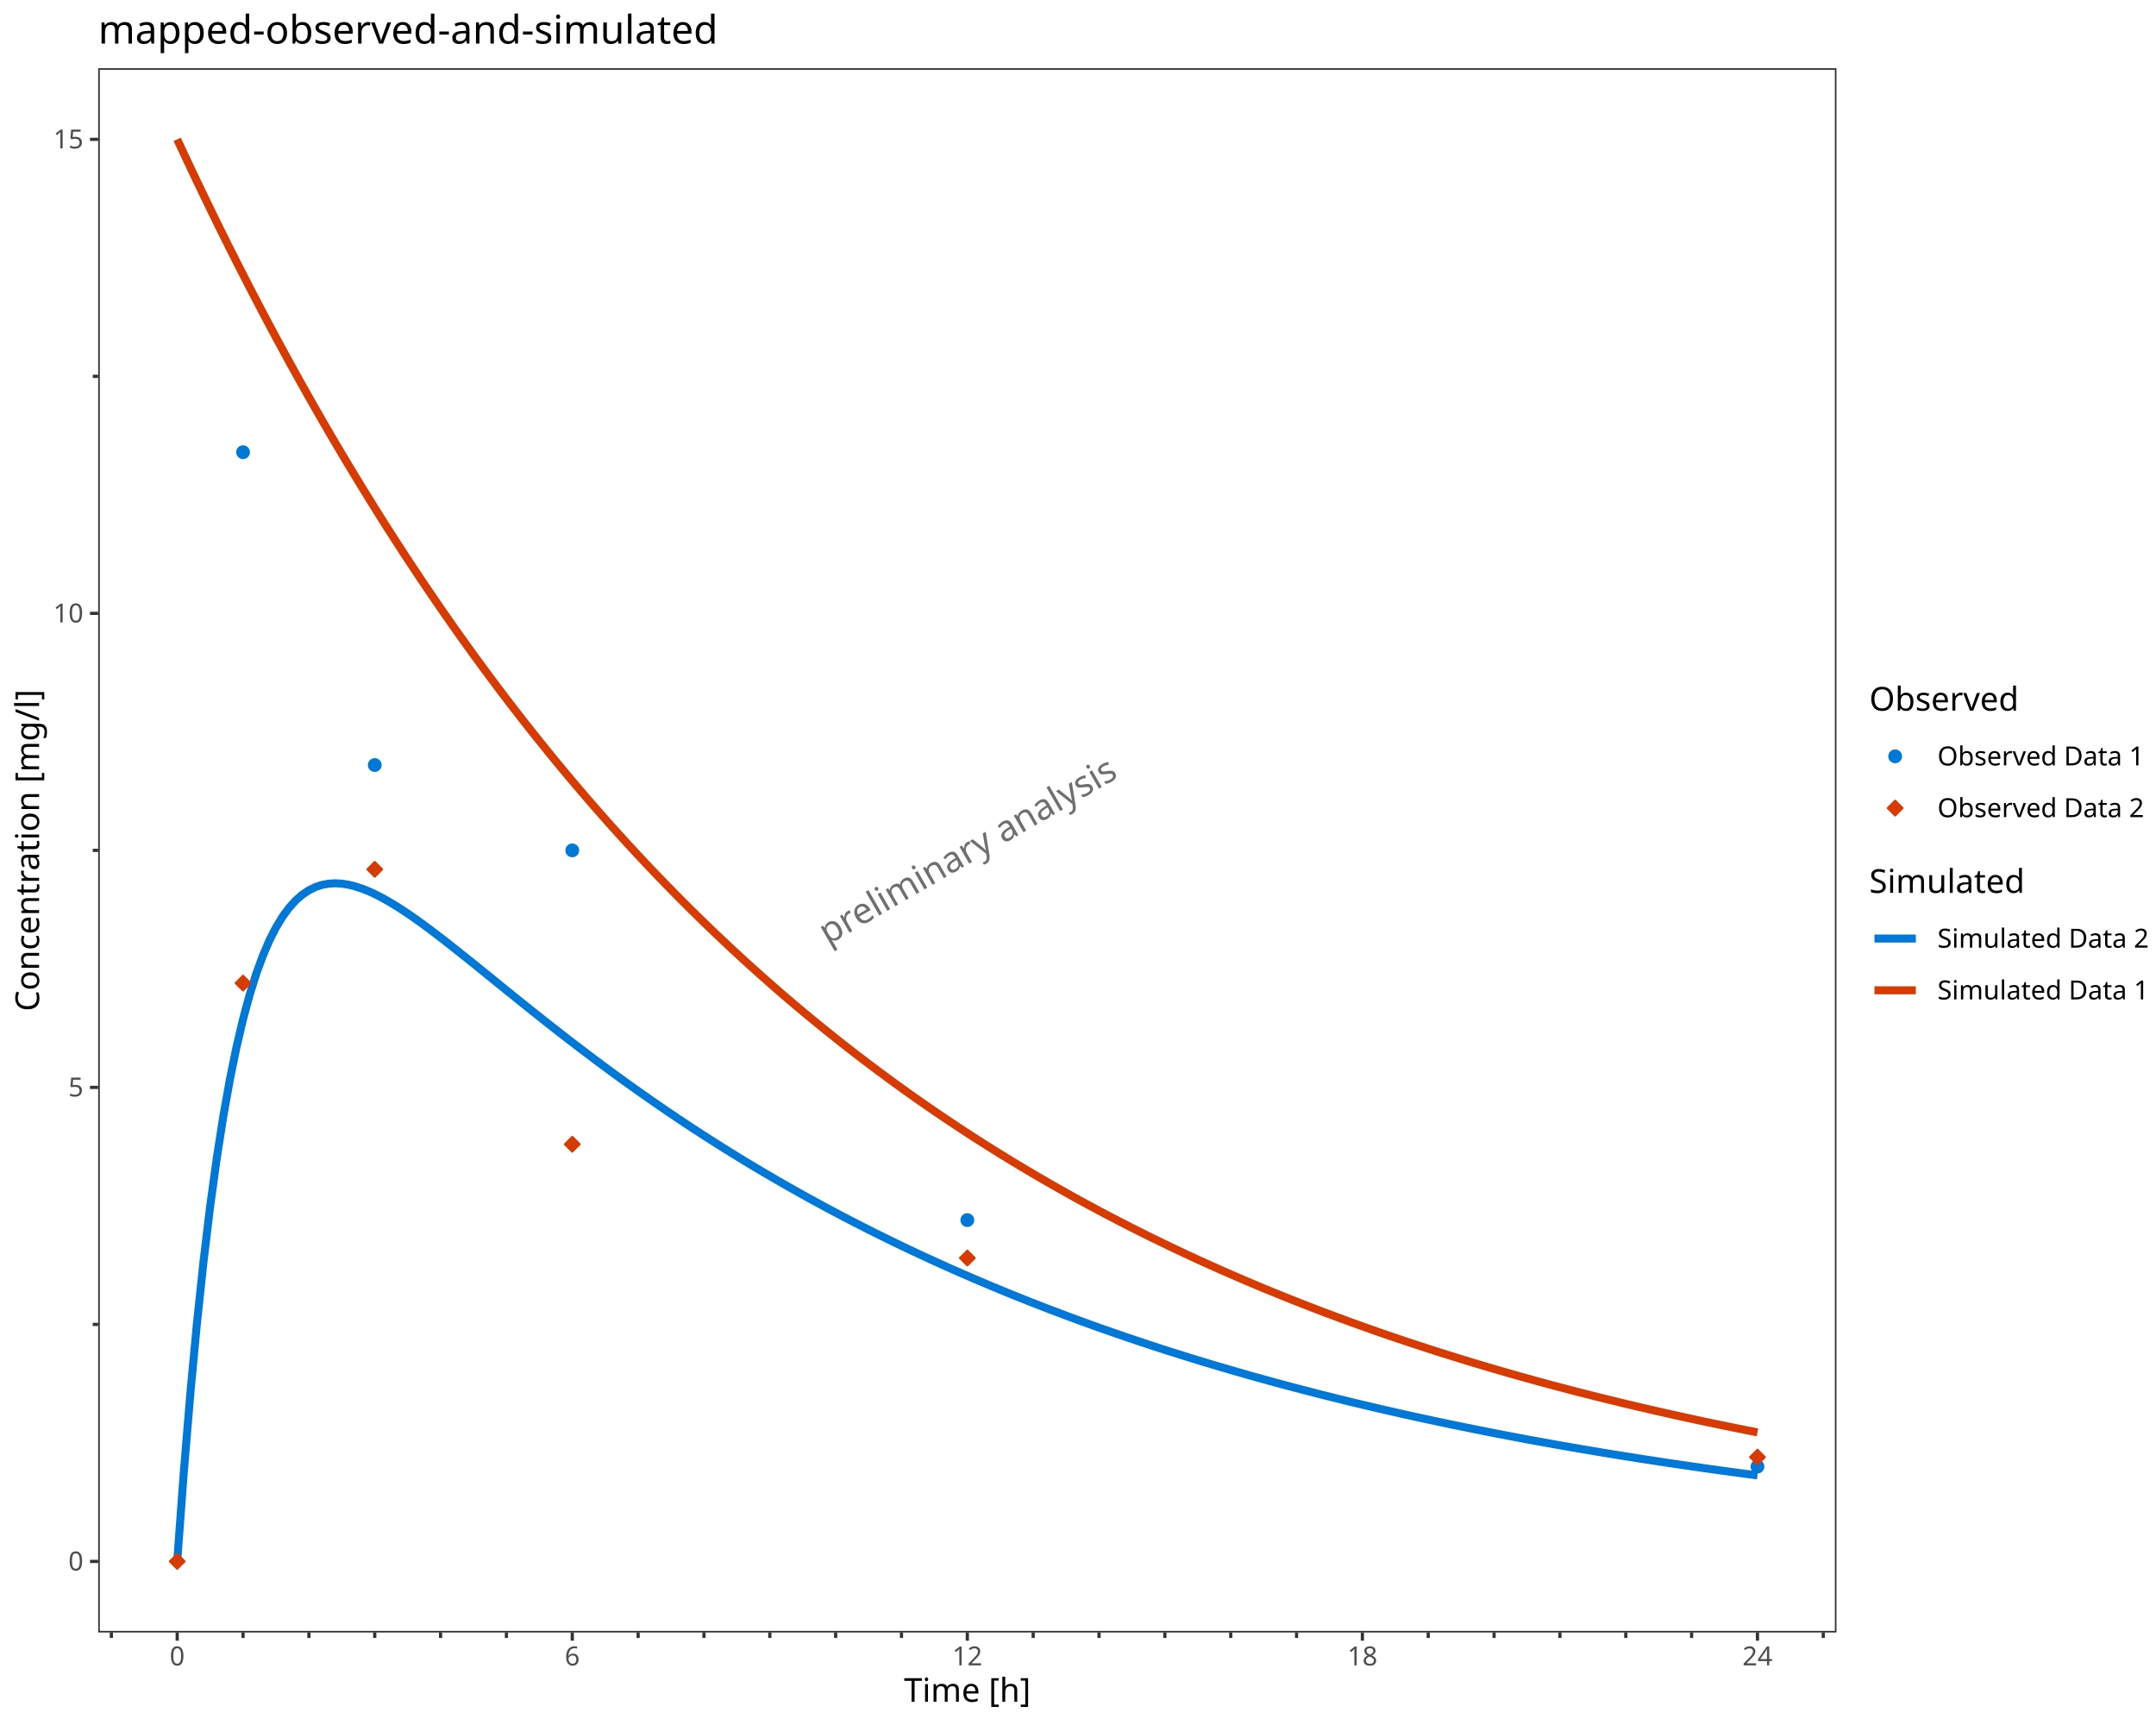
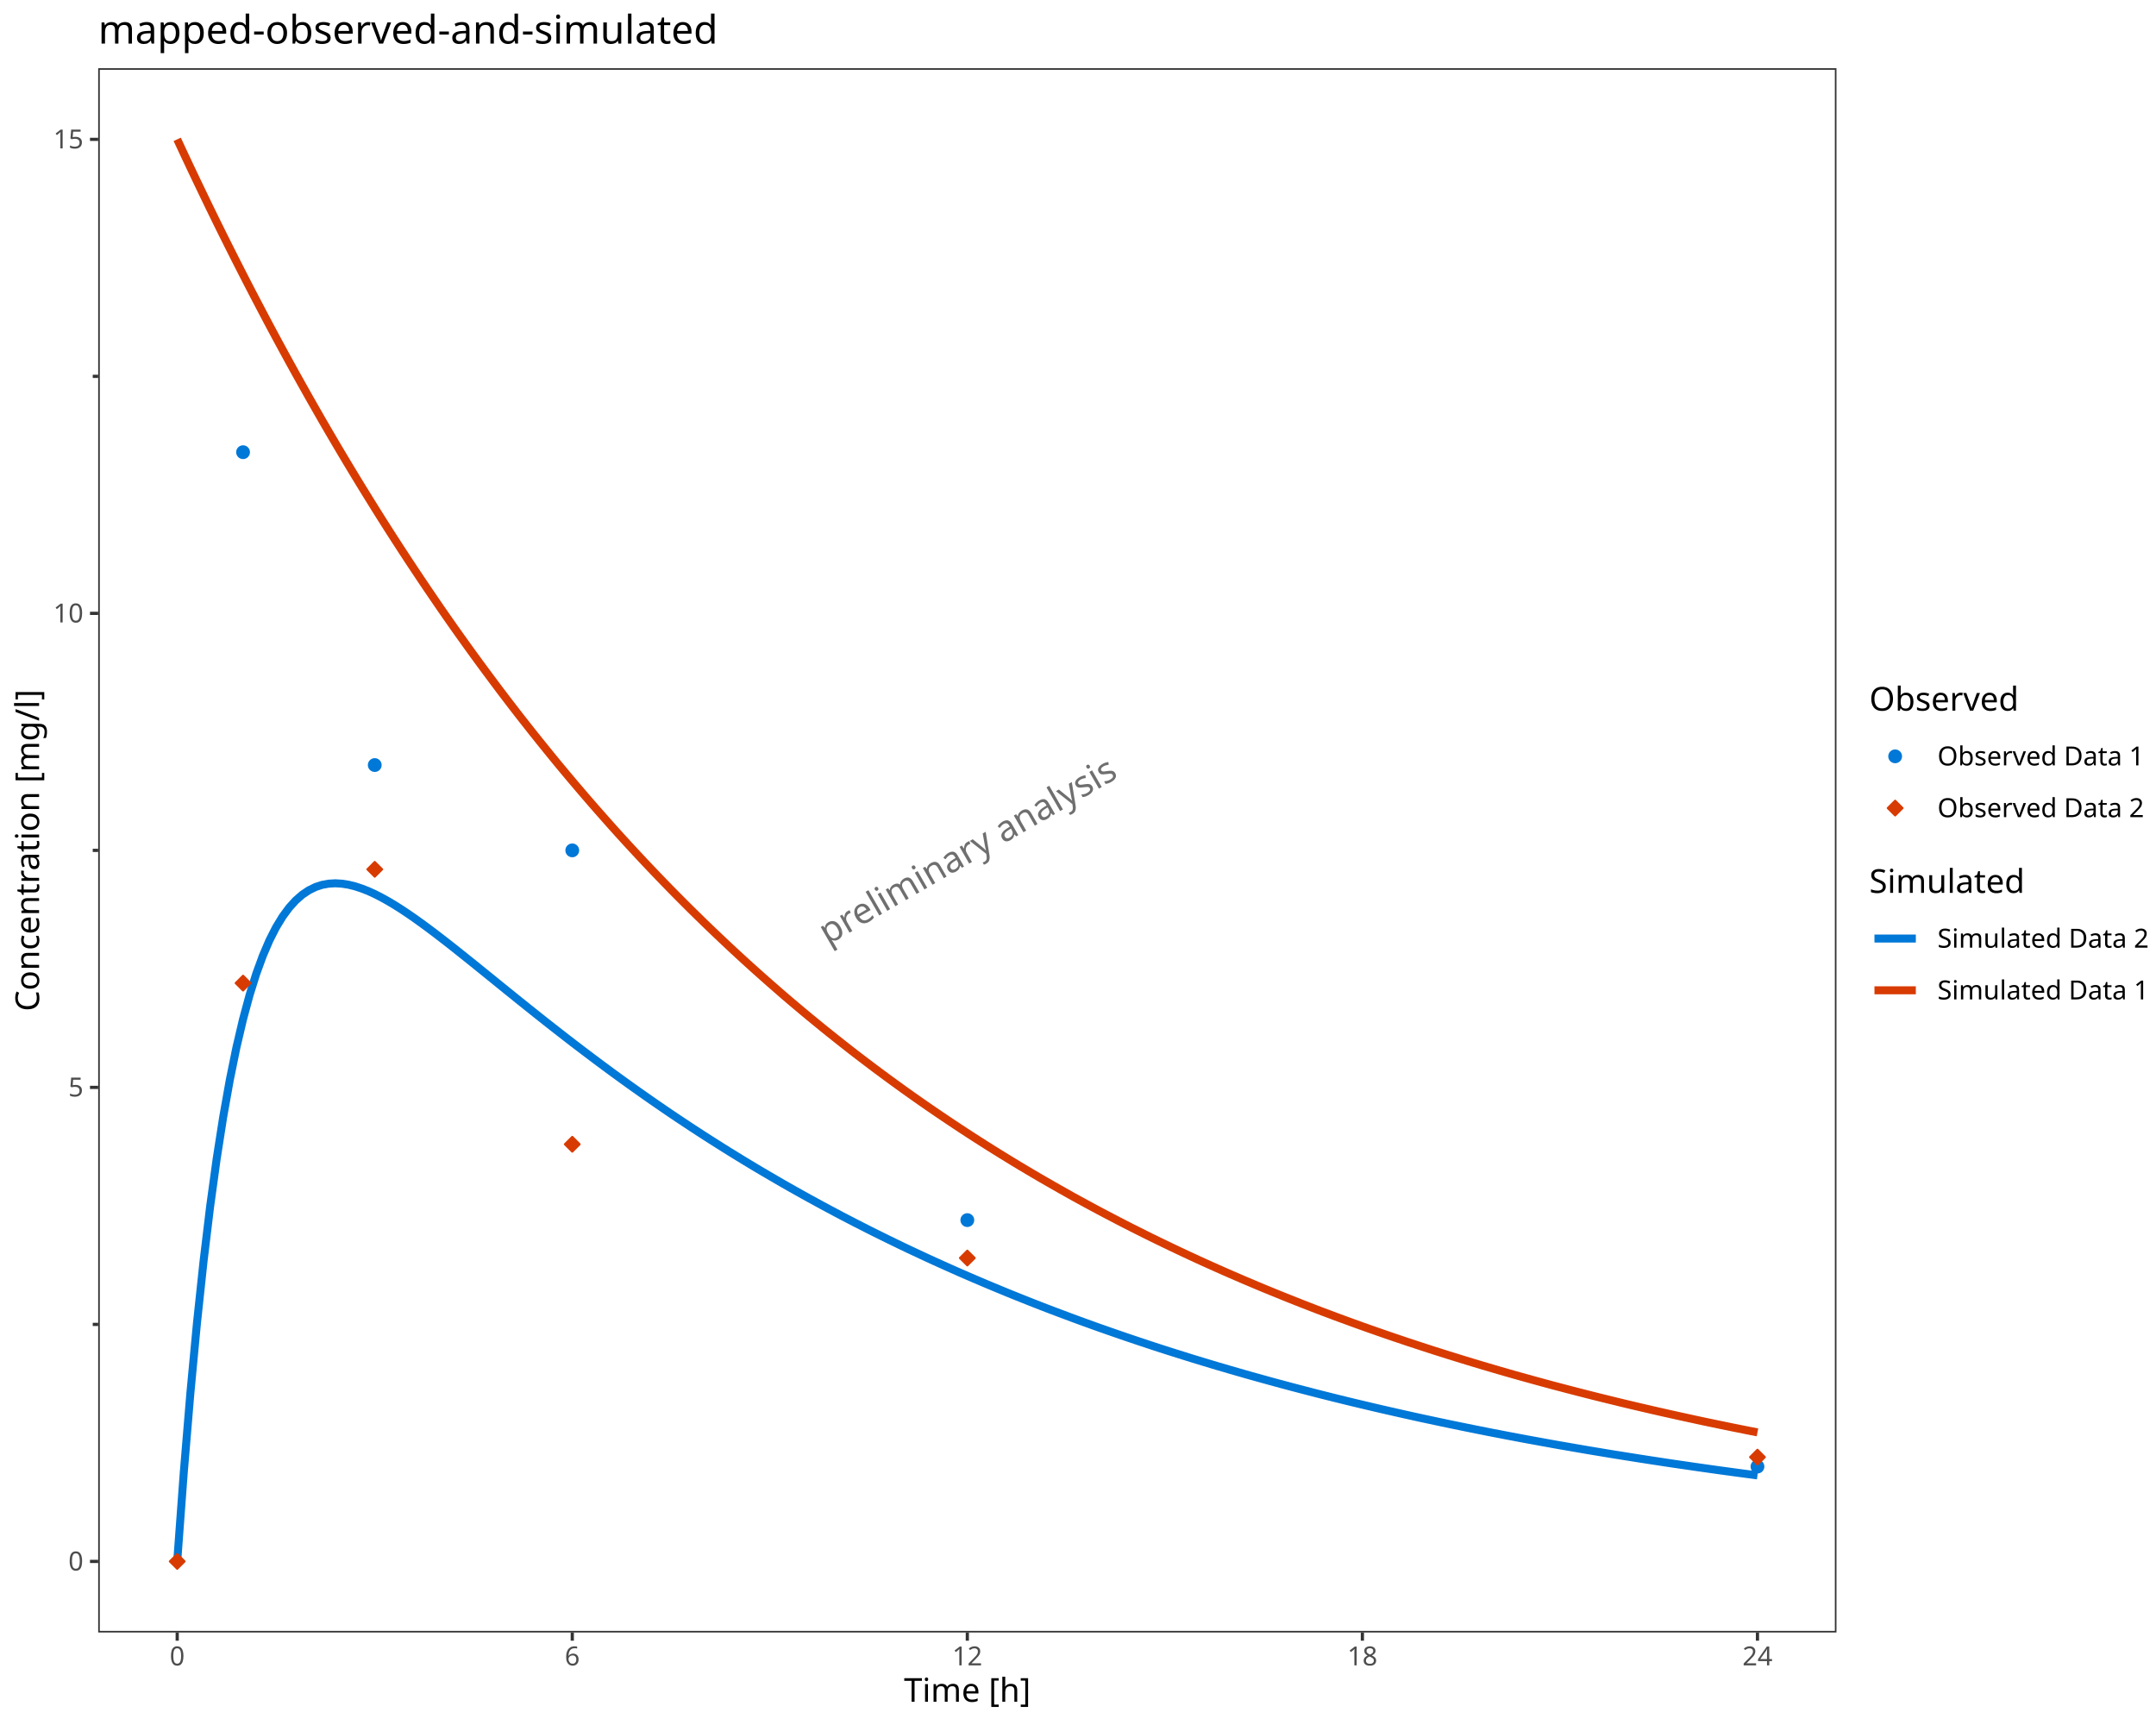
<svg xmlns="http://www.w3.org/2000/svg" class="svglite" data-engine-version="2.0" width="720.00pt" height="576.00pt" viewBox="0 0 720.00 576.00">
  <defs>
    <style type="text/css">
    .svglite line, .svglite polyline, .svglite polygon, .svglite path, .svglite rect, .svglite circle {
      fill: none;
      stroke: #000000;
      stroke-linecap: round;
      stroke-linejoin: round;
      stroke-miterlimit: 10.00;
    }
  </style>
  </defs>
  <rect width="100%" height="100%" style="stroke: none; fill: #FFFFFF;" />
  <defs>
    <clipPath id="cpMC4wMHw3MjAuMDB8MC4wMHw1NzYuMDA=">
      <rect x="0.00" y="0.00" width="720.00" height="576.00" />
    </clipPath>
  </defs>
  <g clip-path="url(#cpMC4wMHw3MjAuMDB8MC4wMHw1NzYuMDA=)">
    <rect x="0.00" y="0.00" width="720.00" height="576.00" style="stroke-width: 1.07; stroke: #FFFFFF; fill: #FFFFFF;" />
  </g>
  <defs>
    <clipPath id="cpMzIuNzl8NjEzLjI5fDIyLjc4fDU0NS4xMQ==">
      <rect x="32.79" y="22.78" width="580.50" height="522.33" />
    </clipPath>
  </defs>
  <g clip-path="url(#cpMzIuNzl8NjEzLjI5fDIyLjc4fDU0NS4xMQ==)">
    <rect x="32.79" y="22.78" width="580.50" height="522.33" style="stroke-width: 1.07; stroke: none; fill: #FFFFFF;" />
    <text transform="translate(325.11,287.52) rotate(-30)" text-anchor="middle" style="font-size: 12.00px; fill: #333333; fill-opacity: 0.70; font-family: sans;" textLength="105.39px" lengthAdjust="spacingAndGlyphs">preliminary analysis</text>
    <polyline points="59.18,521.37 61.38,491.55 63.58,465.12 65.78,441.75 67.98,421.10 70.17,402.89 72.37,386.86 74.57,372.78 76.77,360.45 78.97,349.68 81.17,340.31 83.37,332.18 85.57,325.17 87.77,319.15 89.96,314.03 92.16,309.70 94.36,306.08 96.56,303.09 98.76,300.66 100.96,298.74 103.16,297.27 105.36,296.19 107.55,295.47 109.75,295.07 111.95,294.94 114.15,295.07 116.35,295.41 118.55,295.95 120.75,296.67 122.95,297.53 125.15,298.53 127.34,299.65 129.54,300.87 131.74,302.18 133.94,303.57 136.14,305.03 138.34,306.55 140.54,308.12 142.74,309.73 144.94,311.38 147.13,313.06 149.33,314.76 151.53,316.49 153.73,318.24 155.93,320.00 158.13,321.76 160.33,323.54 162.53,325.32 164.73,327.10 166.92,328.88 169.12,330.66 171.32,332.43 173.52,334.21 175.72,335.97 177.92,337.73 180.12,339.48 182.32,341.22 184.51,342.94 186.71,344.66 188.91,346.37 191.11,348.07 193.31,349.75 195.51,351.42 197.71,353.08 199.91,354.73 202.11,356.36 204.30,357.98 206.50,359.58 208.70,361.17 210.90,362.75 213.10,364.31 215.30,365.86 217.50,367.40 219.70,368.92 221.90,370.43 224.09,371.92 226.29,373.40 228.49,374.86 230.69,376.32 232.89,377.75 235.09,379.18 237.29,380.59 239.49,381.98 241.69,383.37 243.88,384.74 246.08,386.09 248.28,387.44 250.48,388.77 252.68,390.09 254.88,391.39 257.08,392.68 259.28,393.96 261.47,395.23 263.67,396.48 265.87,397.72 268.07,398.95 270.27,400.17 272.47,401.37 274.67,402.57 276.87,403.75 279.07,404.92 281.26,406.08 283.46,407.22 285.66,408.36 287.86,409.48 290.06,410.60 292.26,411.70 294.46,412.79 296.66,413.87 298.86,414.94 301.05,416.00 303.25,417.05 305.45,418.08 307.65,419.11 309.85,420.13 312.05,421.14 314.25,422.13 316.45,423.12 318.65,424.10 320.84,425.07 323.04,426.02 325.24,426.97 327.44,427.91 329.64,428.84 331.84,429.76 334.04,430.67 336.24,431.58 338.43,432.47 340.63,433.35 342.83,434.23 345.03,435.10 347.23,435.96 349.43,436.81 351.63,437.65 353.83,438.48 356.03,439.30 358.22,440.12 360.42,440.93 362.62,441.73 364.82,442.52 367.02,443.31 369.22,444.08 371.42,444.85 373.62,445.61 375.82,446.37 378.01,447.11 380.21,447.85 382.41,448.58 384.61,449.31 386.81,450.03 389.01,450.74 391.21,451.44 393.41,452.13 395.61,452.82 397.80,453.51 400.00,454.18 402.20,454.85 404.40,455.51 406.60,456.17 408.80,456.81 411.00,457.46 413.20,458.09 415.39,458.72 417.59,459.35 419.79,459.96 421.99,460.57 424.19,461.18 426.39,461.78 428.59,462.37 430.79,462.96 432.99,463.54 435.18,464.11 437.38,464.68 439.58,465.25 441.78,465.81 443.98,466.36 446.18,466.91 448.38,467.45 450.58,467.99 452.78,468.52 454.97,469.04 457.17,469.56 459.37,470.08 461.57,470.59 463.77,471.09 465.97,471.59 468.17,472.09 470.37,472.58 472.57,473.07 474.76,473.55 476.96,474.02 479.16,474.49 481.36,474.96 483.56,475.42 485.76,475.88 487.96,476.33 490.16,476.78 492.35,477.22 494.55,477.66 496.75,478.10 498.95,478.53 501.15,478.95 503.35,479.38 505.55,479.79 507.75,480.21 509.95,480.62 512.14,481.02 514.34,481.42 516.54,481.82 518.74,482.22 520.94,482.61 523.14,482.99 525.34,483.37 527.54,483.75 529.74,484.13 531.93,484.50 534.13,484.86 536.33,485.23 538.53,485.59 540.73,485.94 542.93,486.29 545.13,486.64 547.33,486.99 549.53,487.33 551.72,487.67 553.92,488.00 556.12,488.34 558.32,488.67 560.52,488.99 562.72,489.31 564.92,489.63 567.12,489.95 569.31,490.26 571.51,490.57 573.71,490.88 575.91,491.18 578.11,491.48 580.31,491.78 582.51,492.07 584.71,492.36 586.91,492.65 " style="stroke-width: 2.67; stroke: #0078D7; stroke-linecap: butt;" />
    <polyline points="59.18,46.53 61.38,51.25 63.58,55.93 65.78,60.56 67.98,65.14 70.17,69.68 72.37,74.18 74.57,78.63 76.77,83.03 78.97,87.39 81.17,91.71 83.37,95.99 85.57,100.22 87.77,104.41 89.96,108.56 92.16,112.67 94.36,116.73 96.56,120.76 98.76,124.75 100.96,128.69 103.16,132.60 105.36,136.47 107.55,140.30 109.75,144.09 111.95,147.84 114.15,151.56 116.35,155.24 118.55,158.88 120.75,162.49 122.95,166.06 125.15,169.60 127.34,173.10 129.54,176.56 131.74,179.99 133.94,183.39 136.14,186.75 138.34,190.08 140.54,193.38 142.74,196.64 144.94,199.87 147.13,203.07 149.33,206.24 151.53,209.38 153.73,212.48 155.93,215.55 158.13,218.60 160.33,221.61 162.53,224.59 164.73,227.54 166.92,230.47 169.12,233.36 171.32,236.23 173.52,239.07 175.72,241.87 177.92,244.66 180.12,247.41 182.32,250.13 184.51,252.83 186.71,255.51 188.91,258.15 191.11,260.77 193.31,263.36 195.51,265.93 197.71,268.47 199.91,270.99 202.11,273.48 204.30,275.95 206.50,278.39 208.70,280.81 210.90,283.20 213.10,285.57 215.30,287.92 217.50,290.24 219.70,292.54 221.90,294.82 224.09,297.07 226.29,299.30 228.49,301.51 230.69,303.70 232.89,305.86 235.09,308.01 237.29,310.13 239.49,312.23 241.69,314.31 243.88,316.37 246.08,318.41 248.28,320.43 250.48,322.43 252.68,324.41 254.88,326.37 257.08,328.31 259.28,330.23 261.47,332.14 263.67,334.02 265.87,335.88 268.07,337.73 270.27,339.56 272.47,341.36 274.67,343.16 276.87,344.93 279.07,346.68 281.26,348.42 283.46,350.14 285.66,351.85 287.86,353.53 290.06,355.20 292.26,356.86 294.46,358.49 296.66,360.12 298.86,361.72 301.05,363.31 303.25,364.88 305.45,366.44 307.65,367.98 309.85,369.51 312.05,371.02 314.25,372.51 316.45,373.99 318.65,375.46 320.84,376.91 323.04,378.35 325.24,379.77 327.44,381.18 329.64,382.58 331.84,383.96 334.04,385.33 336.24,386.68 338.43,388.02 340.63,389.35 342.83,390.66 345.03,391.96 347.23,393.25 349.43,394.52 351.63,395.78 353.83,397.03 356.03,398.27 358.22,399.50 360.42,400.71 362.62,401.91 364.82,403.10 367.02,404.28 369.22,405.44 371.42,406.59 373.62,407.74 375.82,408.87 378.01,409.99 380.21,411.09 382.41,412.19 384.61,413.28 386.81,414.35 389.01,415.42 391.21,416.47 393.41,417.52 395.61,418.55 397.80,419.57 400.00,420.59 402.20,421.59 404.40,422.58 406.60,423.56 408.80,424.54 411.00,425.50 413.20,426.45 415.39,427.40 417.59,428.33 419.79,429.26 421.99,430.18 424.19,431.08 426.39,431.98 428.59,432.87 430.79,433.75 432.99,434.62 435.18,435.49 437.38,436.34 439.58,437.19 441.78,438.03 443.98,438.85 446.18,439.68 448.38,440.49 450.58,441.29 452.78,442.09 454.97,442.88 457.17,443.66 459.37,444.43 461.57,445.20 463.77,445.96 465.97,446.71 468.17,447.45 470.37,448.19 472.57,448.91 474.76,449.63 476.96,450.35 479.16,451.06 481.36,451.75 483.56,452.45 485.76,453.13 487.96,453.81 490.16,454.48 492.35,455.15 494.55,455.81 496.75,456.46 498.95,457.11 501.15,457.75 503.35,458.38 505.55,459.01 507.75,459.63 509.95,460.24 512.14,460.85 514.34,461.45 516.54,462.05 518.74,462.64 520.94,463.22 523.14,463.80 525.34,464.37 527.54,464.94 529.74,465.50 531.93,466.06 534.13,466.61 536.33,467.15 538.53,467.69 540.73,468.23 542.93,468.76 545.13,469.28 547.33,469.80 549.53,470.31 551.72,470.82 553.92,471.32 556.12,471.82 558.32,472.31 560.52,472.80 562.72,473.28 564.92,473.76 567.12,474.24 569.31,474.71 571.51,475.17 573.71,475.63 575.91,476.08 578.11,476.54 580.31,476.98 582.51,477.42 584.71,477.86 586.91,478.29 " style="stroke-width: 2.67; stroke: #D83B01; stroke-linecap: butt;" />
    <circle cx="81.17" cy="150.99" r="1.95" style="stroke-width: 0.71; stroke: #0078D7; fill: #0078D7;" />
    <circle cx="125.15" cy="255.46" r="1.95" style="stroke-width: 0.71; stroke: #0078D7; fill: #0078D7;" />
    <circle cx="191.11" cy="283.95" r="1.95" style="stroke-width: 0.71; stroke: #0078D7; fill: #0078D7;" />
    <circle cx="323.04" cy="407.41" r="1.95" style="stroke-width: 0.71; stroke: #0078D7; fill: #0078D7;" />
    <circle cx="586.91" cy="489.71" r="1.95" style="stroke-width: 0.71; stroke: #0078D7; fill: #0078D7;" />
    <polygon points="59.18,523.82 61.63,521.37 59.18,518.92 56.73,521.37 " style="stroke-width: 0.71; stroke: #D83B01; fill: #D83B01;" />
    <polygon points="81.17,330.72 83.62,328.27 81.17,325.82 78.72,328.27 " style="stroke-width: 0.71; stroke: #D83B01; fill: #D83B01;" />
    <polygon points="125.15,292.73 127.60,290.28 125.15,287.83 122.70,290.28 " style="stroke-width: 0.71; stroke: #D83B01; fill: #D83B01;" />
    <polygon points="191.11,384.53 193.56,382.08 191.11,379.63 188.66,382.08 " style="stroke-width: 0.71; stroke: #D83B01; fill: #D83B01;" />
    <polygon points="323.04,422.52 325.49,420.07 323.04,417.62 320.59,420.07 " style="stroke-width: 0.71; stroke: #D83B01; fill: #D83B01;" />
    <polygon points="586.91,489.00 589.36,486.55 586.91,484.10 584.46,486.55 " style="stroke-width: 0.71; stroke: #D83B01; fill: #D83B01;" />
    <rect x="32.79" y="22.78" width="580.50" height="522.33" style="stroke-width: 1.07; stroke: #333333;" />
  </g>
  <g clip-path="url(#cpMC4wMHw3MjAuMDB8MC4wMHw1NzYuMDA=)">
    <text x="27.86" y="524.40" text-anchor="end" style="font-size: 8.80px; fill: #4D4D4D; font-family: sans;" textLength="4.89px" lengthAdjust="spacingAndGlyphs">0</text>
    <text x="27.86" y="366.12" text-anchor="end" style="font-size: 8.80px; fill: #4D4D4D; font-family: sans;" textLength="4.89px" lengthAdjust="spacingAndGlyphs">5</text>
    <text x="27.86" y="207.84" text-anchor="end" style="font-size: 8.80px; fill: #4D4D4D; font-family: sans;" textLength="9.79px" lengthAdjust="spacingAndGlyphs">10</text>
    <text x="27.86" y="49.55" text-anchor="end" style="font-size: 8.80px; fill: #4D4D4D; font-family: sans;" textLength="9.79px" lengthAdjust="spacingAndGlyphs">15</text>
    <polyline points="32.79,521.37 30.05,521.37 " style="stroke-width: 1.07; stroke: #333333; stroke-linecap: butt;" />
    <polyline points="32.79,363.09 30.05,363.09 " style="stroke-width: 1.07; stroke: #333333; stroke-linecap: butt;" />
    <polyline points="32.79,204.81 30.05,204.81 " style="stroke-width: 1.07; stroke: #333333; stroke-linecap: butt;" />
    <polyline points="32.79,46.53 30.05,46.53 " style="stroke-width: 1.07; stroke: #333333; stroke-linecap: butt;" />
    <polyline points="32.79,442.23 30.97,442.23 " style="stroke-width: 1.07; stroke: #333333; stroke-linecap: butt;" />
    <polyline points="32.79,283.95 30.97,283.95 " style="stroke-width: 1.07; stroke: #333333; stroke-linecap: butt;" />
    <polyline points="32.79,125.67 30.97,125.67 " style="stroke-width: 1.07; stroke: #333333; stroke-linecap: butt;" />
-     <polyline points="59.18,545.11 59.18,547.85 " style="stroke-width: 1.07; stroke: #333333; stroke-linecap: butt;" />
-     <polyline points="191.11,545.11 191.11,547.85 " style="stroke-width: 1.07; stroke: #333333; stroke-linecap: butt;" />
-     <polyline points="323.04,545.11 323.04,547.85 " style="stroke-width: 1.07; stroke: #333333; stroke-linecap: butt;" />
-     <polyline points="454.97,545.11 454.97,547.85 " style="stroke-width: 1.07; stroke: #333333; stroke-linecap: butt;" />
-     <polyline points="586.91,545.11 586.91,547.85 " style="stroke-width: 1.07; stroke: #333333; stroke-linecap: butt;" />
-     <polyline points="37.19,545.11 37.19,546.94 " style="stroke-width: 1.07; stroke: #333333; stroke-linecap: butt;" />
-     <polyline points="81.17,545.11 81.17,546.94 " style="stroke-width: 1.07; stroke: #333333; stroke-linecap: butt;" />
-     <polyline points="103.16,545.11 103.16,546.94 " style="stroke-width: 1.07; stroke: #333333; stroke-linecap: butt;" />
-     <polyline points="125.15,545.11 125.15,546.94 " style="stroke-width: 1.07; stroke: #333333; stroke-linecap: butt;" />
-     <polyline points="147.13,545.11 147.13,546.94 " style="stroke-width: 1.07; stroke: #333333; stroke-linecap: butt;" />
-     <polyline points="169.12,545.11 169.12,546.94 " style="stroke-width: 1.07; stroke: #333333; stroke-linecap: butt;" />
-     <polyline points="213.10,545.11 213.10,546.94 " style="stroke-width: 1.07; stroke: #333333; stroke-linecap: butt;" />
-     <polyline points="235.09,545.11 235.09,546.94 " style="stroke-width: 1.07; stroke: #333333; stroke-linecap: butt;" />
-     <polyline points="257.08,545.11 257.08,546.94 " style="stroke-width: 1.07; stroke: #333333; stroke-linecap: butt;" />
-     <polyline points="279.07,545.11 279.07,546.94 " style="stroke-width: 1.07; stroke: #333333; stroke-linecap: butt;" />
-     <polyline points="301.05,545.11 301.05,546.94 " style="stroke-width: 1.07; stroke: #333333; stroke-linecap: butt;" />
-     <polyline points="345.03,545.11 345.03,546.94 " style="stroke-width: 1.07; stroke: #333333; stroke-linecap: butt;" />
-     <polyline points="367.02,545.11 367.02,546.94 " style="stroke-width: 1.07; stroke: #333333; stroke-linecap: butt;" />
-     <polyline points="389.01,545.11 389.01,546.94 " style="stroke-width: 1.07; stroke: #333333; stroke-linecap: butt;" />
-     <polyline points="411.00,545.11 411.00,546.94 " style="stroke-width: 1.07; stroke: #333333; stroke-linecap: butt;" />
-     <polyline points="432.99,545.11 432.99,546.94 " style="stroke-width: 1.07; stroke: #333333; stroke-linecap: butt;" />
-     <polyline points="476.96,545.11 476.96,546.94 " style="stroke-width: 1.07; stroke: #333333; stroke-linecap: butt;" />
-     <polyline points="498.95,545.11 498.95,546.94 " style="stroke-width: 1.07; stroke: #333333; stroke-linecap: butt;" />
-     <polyline points="520.94,545.11 520.94,546.94 " style="stroke-width: 1.07; stroke: #333333; stroke-linecap: butt;" />
-     <polyline points="542.93,545.11 542.93,546.94 " style="stroke-width: 1.07; stroke: #333333; stroke-linecap: butt;" />
-     <polyline points="564.92,545.11 564.92,546.94 " style="stroke-width: 1.07; stroke: #333333; stroke-linecap: butt;" />
-     <polyline points="608.89,545.11 608.89,546.94 " style="stroke-width: 1.07; stroke: #333333; stroke-linecap: butt;" />
+     <polyline points="59.18,547.85 59.18,545.11 " style="stroke-width: 1.07; stroke: #333333; stroke-linecap: butt;" />
+     <polyline points="191.11,547.85 191.11,545.11 " style="stroke-width: 1.07; stroke: #333333; stroke-linecap: butt;" />
+     <polyline points="323.04,547.85 323.04,545.11 " style="stroke-width: 1.07; stroke: #333333; stroke-linecap: butt;" />
+     <polyline points="454.97,547.85 454.97,545.11 " style="stroke-width: 1.07; stroke: #333333; stroke-linecap: butt;" />
+     <polyline points="586.91,547.85 586.91,545.11 " style="stroke-width: 1.07; stroke: #333333; stroke-linecap: butt;" />
    <text x="59.18" y="556.10" text-anchor="middle" style="font-size: 8.80px; fill: #4D4D4D; font-family: sans;" textLength="4.89px" lengthAdjust="spacingAndGlyphs">0</text>
    <text x="191.11" y="556.10" text-anchor="middle" style="font-size: 8.80px; fill: #4D4D4D; font-family: sans;" textLength="4.89px" lengthAdjust="spacingAndGlyphs">6</text>
    <text x="323.04" y="556.10" text-anchor="middle" style="font-size: 8.80px; fill: #4D4D4D; font-family: sans;" textLength="9.79px" lengthAdjust="spacingAndGlyphs">12</text>
    <text x="454.97" y="556.10" text-anchor="middle" style="font-size: 8.80px; fill: #4D4D4D; font-family: sans;" textLength="9.79px" lengthAdjust="spacingAndGlyphs">18</text>
    <text x="586.91" y="556.10" text-anchor="middle" style="font-size: 8.80px; fill: #4D4D4D; font-family: sans;" textLength="9.79px" lengthAdjust="spacingAndGlyphs">24</text>
    <text x="323.04" y="568.24" text-anchor="middle" style="font-size: 11.00px; font-family: sans;" textLength="39.73px" lengthAdjust="spacingAndGlyphs">Time [h]</text>
    <text transform="translate(13.05,283.95) rotate(-90)" text-anchor="middle" style="font-size: 11.00px; font-family: sans;" textLength="98.45px" lengthAdjust="spacingAndGlyphs">Concentration [mg/l]</text>
    <rect x="624.25" y="228.58" width="89.30" height="49.89" style="stroke-width: 1.07; stroke: none; fill: #FFFFFF;" />
    <text x="624.25" y="237.29" style="font-size: 11.00px; font-family: sans;" textLength="47.70px" lengthAdjust="spacingAndGlyphs">Observed</text>
    <rect x="624.25" y="243.91" width="17.28" height="17.28" style="stroke-width: 1.07; stroke: none; fill: #FFFFFF;" />
    <circle cx="632.89" cy="252.55" r="1.95" style="stroke-width: 0.71; stroke: #0078D7; fill: #0078D7;" />
    <rect x="624.25" y="261.19" width="17.28" height="17.28" style="stroke-width: 1.07; stroke: none; fill: #FFFFFF;" />
    <polygon points="632.89,272.28 635.34,269.83 632.89,267.38 630.44,269.83 " style="stroke-width: 0.71; stroke: #D83B01; fill: #D83B01;" />
    <text x="647.01" y="255.58" style="font-size: 8.80px; font-family: sans;" textLength="66.54px" lengthAdjust="spacingAndGlyphs">Observed Data 1</text>
    <text x="647.01" y="272.86" style="font-size: 8.80px; font-family: sans;" textLength="66.54px" lengthAdjust="spacingAndGlyphs">Observed Data 2</text>
    <rect x="624.25" y="289.43" width="90.27" height="49.89" style="stroke-width: 1.07; stroke: none; fill: #FFFFFF;" />
    <text x="624.25" y="298.14" style="font-size: 11.00px; font-family: sans;" textLength="48.92px" lengthAdjust="spacingAndGlyphs">Simulated</text>
    <rect x="624.25" y="304.76" width="17.28" height="17.28" style="stroke-width: 1.07; stroke: none; fill: #FFFFFF;" />
    <line x1="625.98" y1="313.40" x2="639.80" y2="313.40" style="stroke-width: 2.67; stroke: #0078D7; stroke-linecap: butt;" />
    <rect x="624.25" y="322.04" width="17.28" height="17.28" style="stroke-width: 1.07; stroke: none; fill: #FFFFFF;" />
    <line x1="625.98" y1="330.68" x2="639.80" y2="330.68" style="stroke-width: 2.67; stroke: #D83B01; stroke-linecap: butt;" />
    <text x="647.01" y="316.43" style="font-size: 8.80px; font-family: sans;" textLength="67.51px" lengthAdjust="spacingAndGlyphs">Simulated Data 2</text>
    <text x="647.01" y="333.71" style="font-size: 8.80px; font-family: sans;" textLength="67.51px" lengthAdjust="spacingAndGlyphs">Simulated Data 1</text>
    <text x="32.79" y="14.56" style="font-size: 13.20px; font-family: sans;" textLength="193.74px" lengthAdjust="spacingAndGlyphs">mapped-observed-and-simulated</text>
  </g>
</svg>
